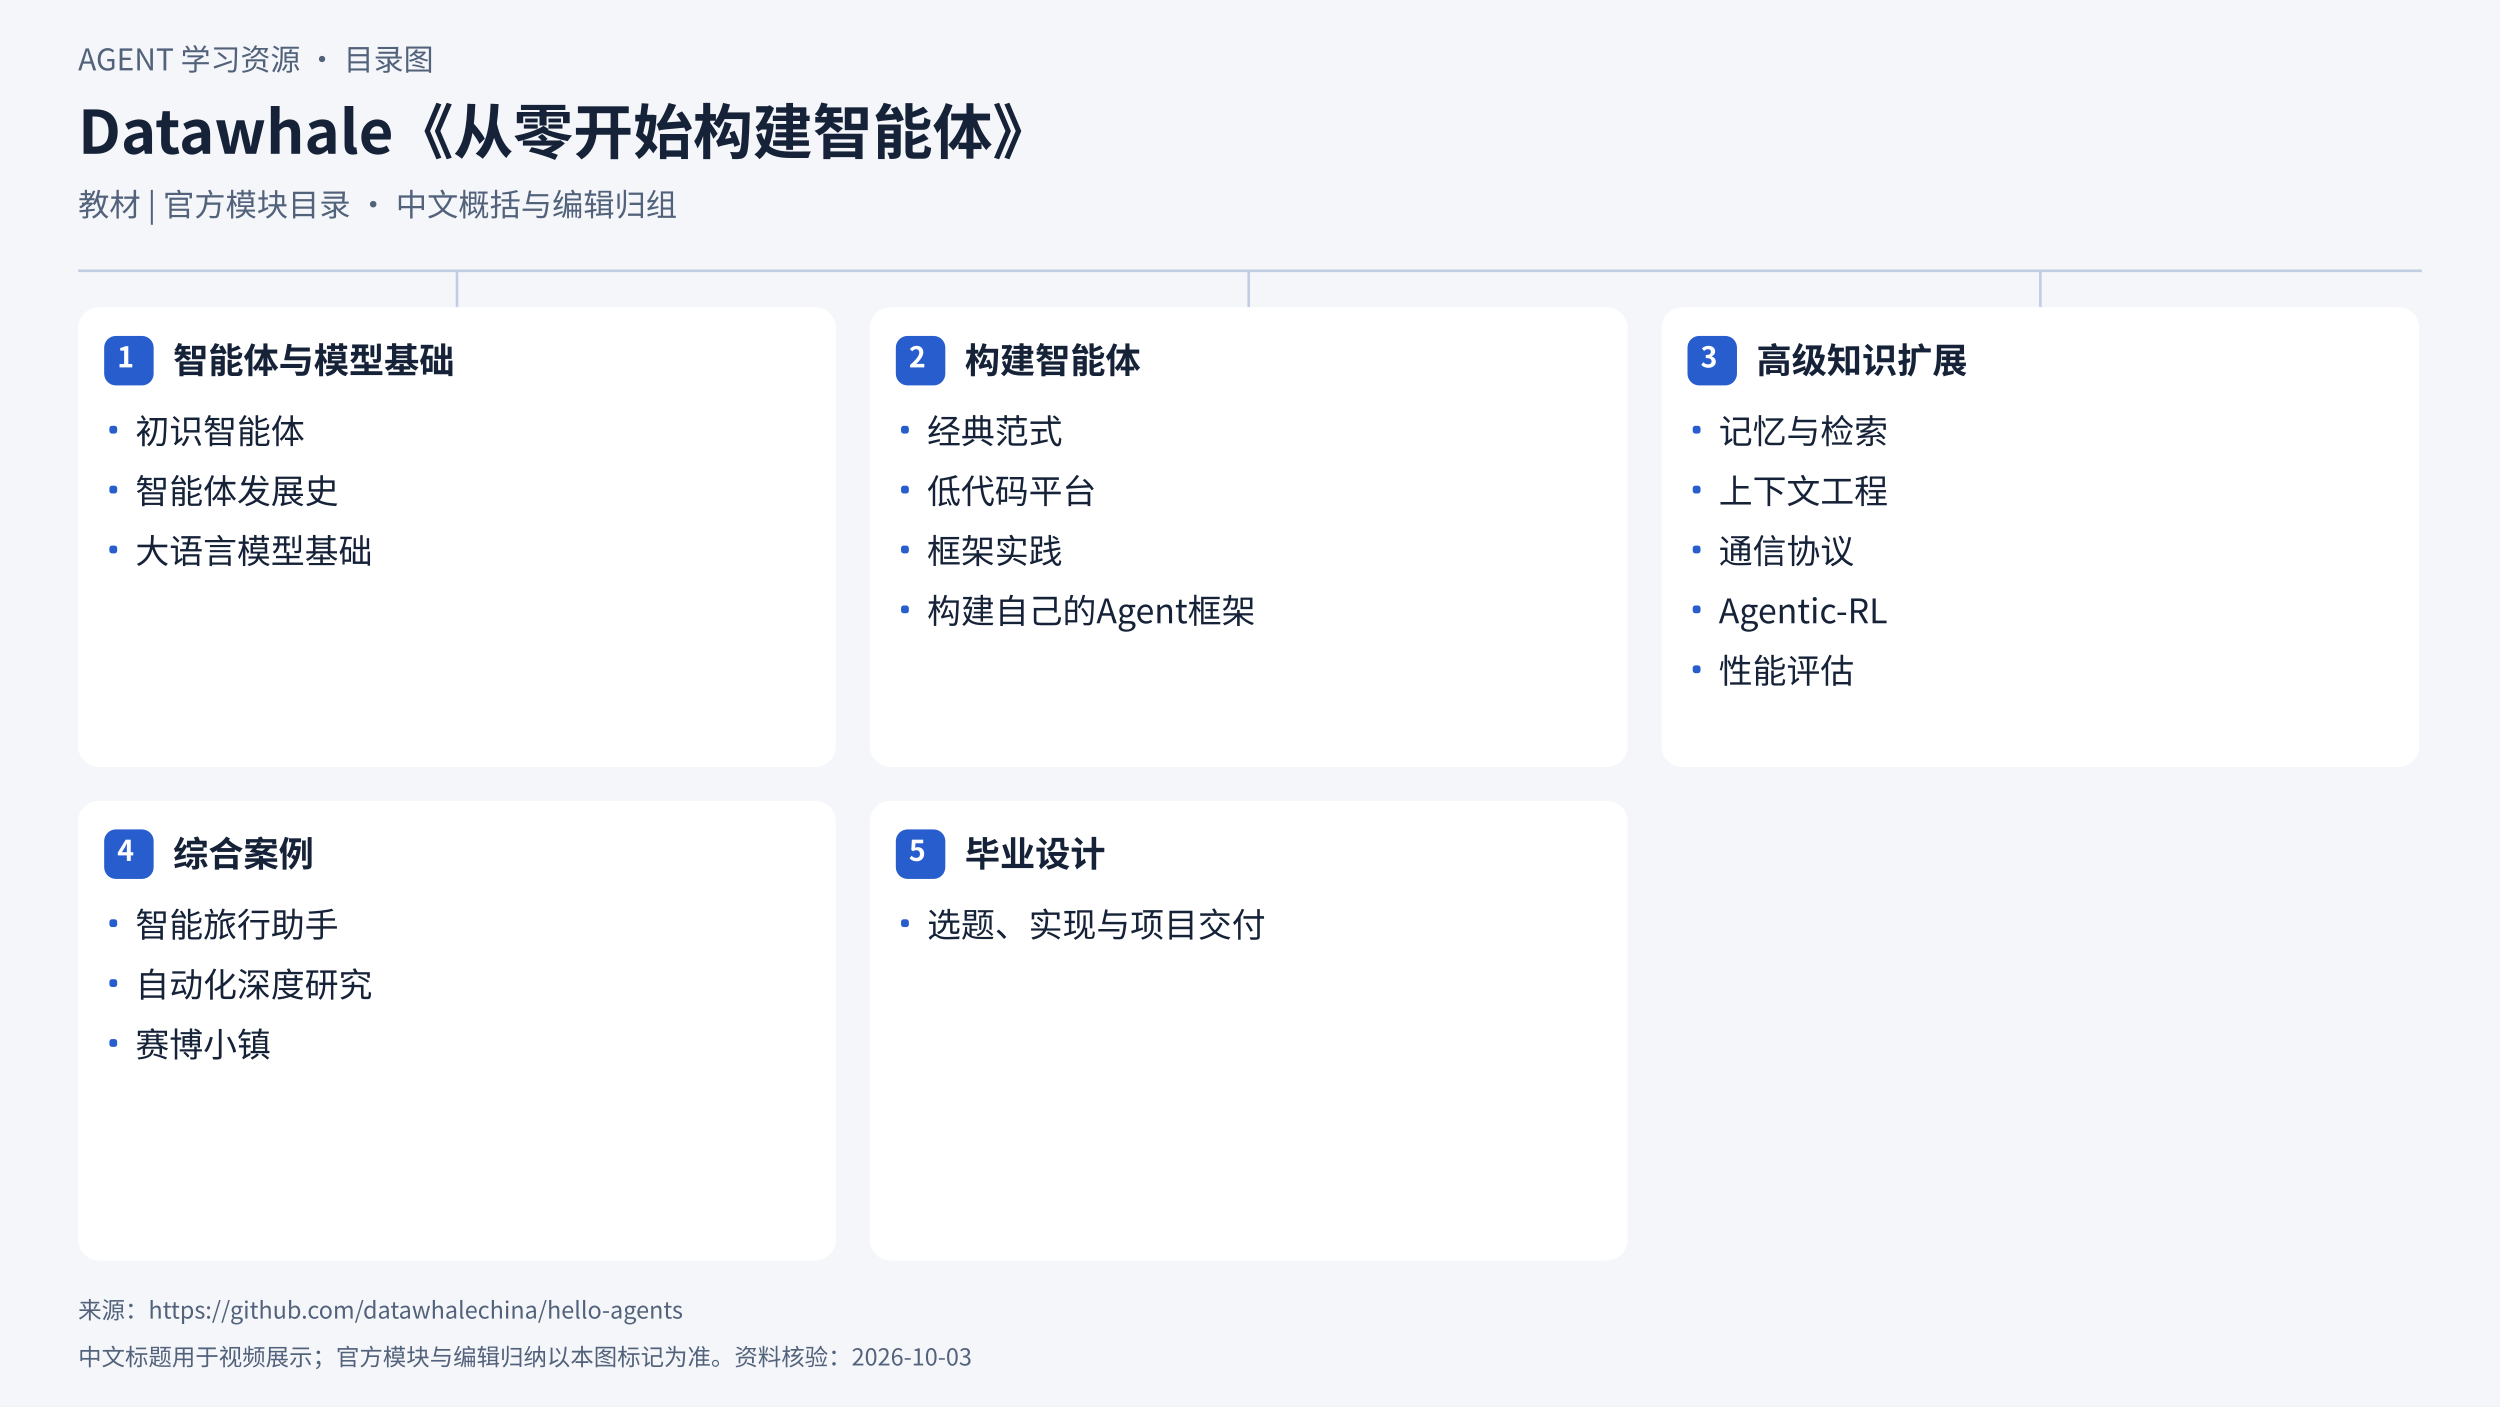
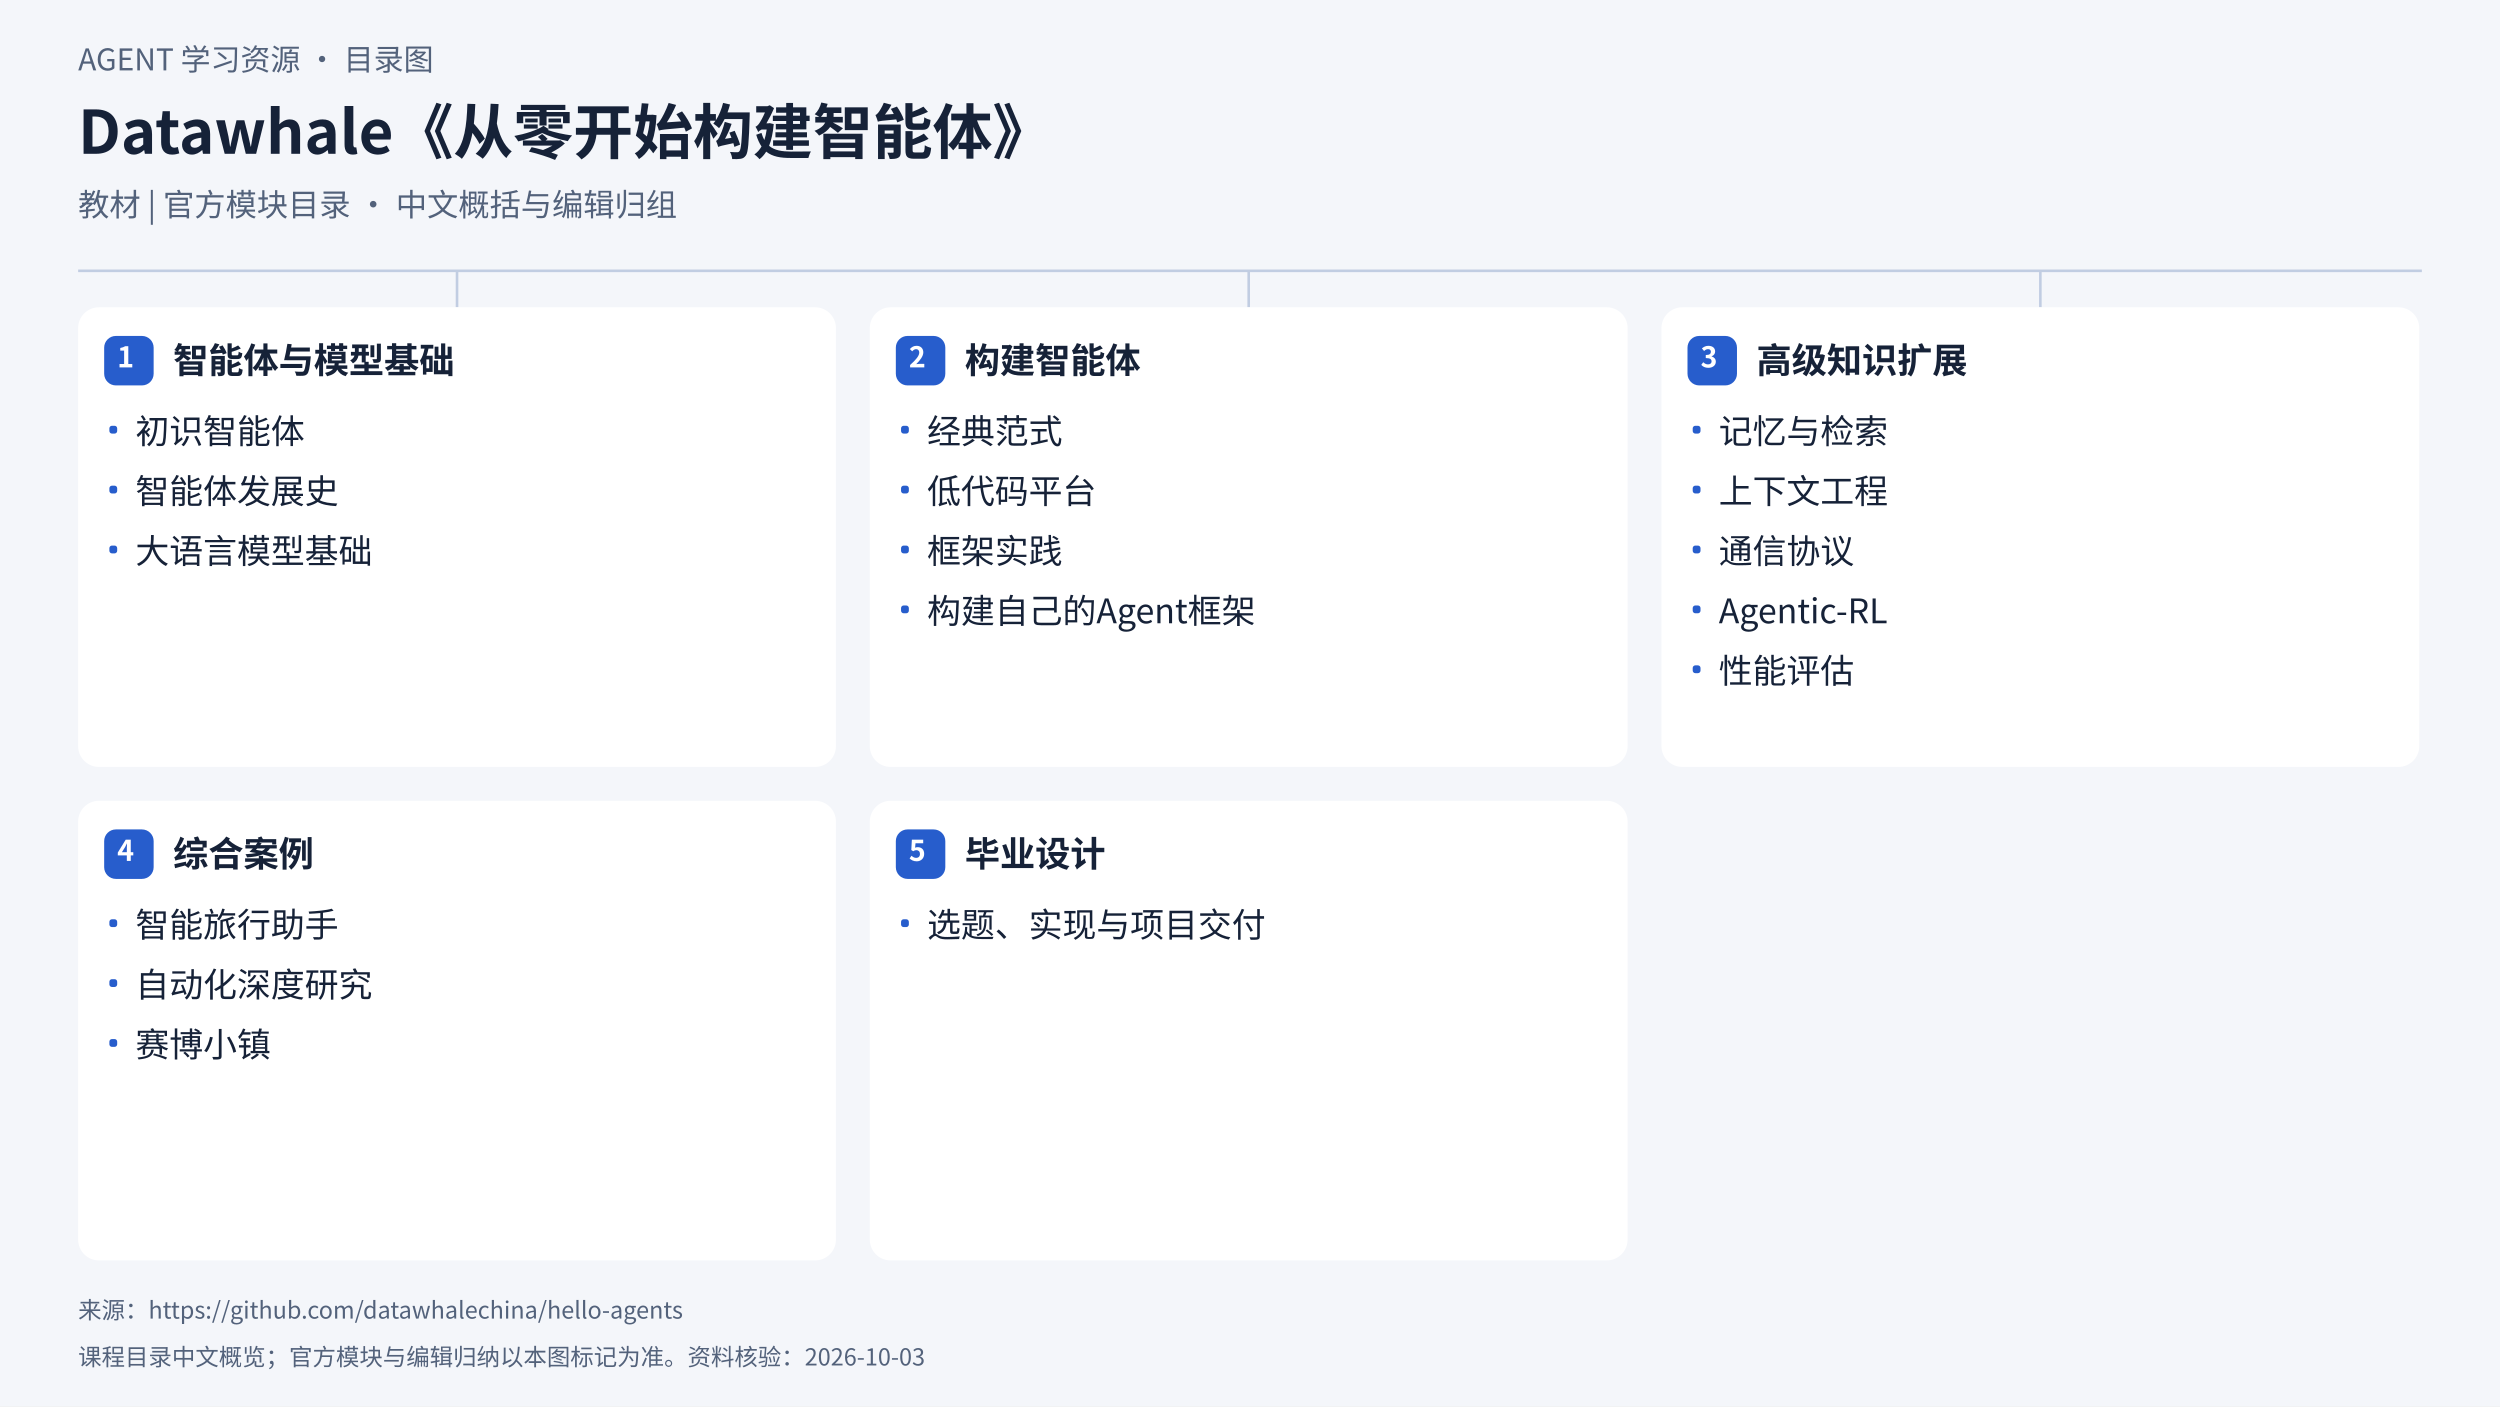
<svg xmlns="http://www.w3.org/2000/svg" width="1920" height="1080" viewBox="0 0 1920 1080">
  <rect width="1920" height="1080" fill="#F4F6FA" />
  <style>text{font-family:"Microsoft YaHei","Noto Sans CJK SC",sans-serif}</style>
  <text x="60" y="34" dominant-baseline="text-before-edge" font-size="23" fill="#53627B" font-weight="400">AGENT 学习资源 · 目录图</text>
  <text x="60" y="78" dominant-baseline="text-before-edge" font-size="46" fill="#162238" font-weight="700">Datawhale《从零开始构建智能体》</text>
  <text x="60" y="145" dominant-baseline="text-before-edge" font-size="24" fill="#53627B" font-weight="400">教材  |  官方模块目录 · 中文概括与编辑归组</text>
  <line x1="60" y1="208" x2="1860" y2="208" stroke="#C1CDE2" stroke-width="2" />
  <line x1="351" y1="208" x2="351" y2="236" stroke="#C1CDE2" stroke-width="2" />
  <rect x="60" y="236" width="582" height="353" rx="16" fill="#FFFFFF" />
  <rect x="80" y="258" width="38" height="38" rx="9" fill="#275DCC" />
  <text x="90" y="263" dominant-baseline="text-before-edge" font-size="22" fill="#FFFFFF" font-weight="700">1</text>
  <text x="133" y="263" dominant-baseline="text-before-edge" font-size="27" fill="#162238" font-weight="700">智能体与模型基础</text>
  <rect x="84" y="327" width="6" height="6" rx="2" fill="#275DCC" />
  <text x="104" y="318" dominant-baseline="text-before-edge" font-size="26" fill="#162238" font-weight="400">初识智能体</text>
  <rect x="84" y="373" width="6" height="6" rx="2" fill="#275DCC" />
  <text x="104" y="364" dominant-baseline="text-before-edge" font-size="26" fill="#162238" font-weight="400">智能体发展史</text>
  <rect x="84" y="419" width="6" height="6" rx="2" fill="#275DCC" />
  <text x="104" y="410" dominant-baseline="text-before-edge" font-size="26" fill="#162238" font-weight="400">大语言模型基础</text>
  <line x1="959" y1="208" x2="959" y2="236" stroke="#C1CDE2" stroke-width="2" />
  <rect x="668" y="236" width="582" height="353" rx="16" fill="#FFFFFF" />
  <rect x="688" y="258" width="38" height="38" rx="9" fill="#275DCC" />
  <text x="698" y="263" dominant-baseline="text-before-edge" font-size="22" fill="#FFFFFF" font-weight="700">2</text>
  <text x="741" y="263" dominant-baseline="text-before-edge" font-size="27" fill="#162238" font-weight="700">构建智能体</text>
  <rect x="692" y="327" width="6" height="6" rx="2" fill="#275DCC" />
  <text x="712" y="318" dominant-baseline="text-before-edge" font-size="26" fill="#162238" font-weight="400">经典范式</text>
  <rect x="692" y="373" width="6" height="6" rx="2" fill="#275DCC" />
  <text x="712" y="364" dominant-baseline="text-before-edge" font-size="26" fill="#162238" font-weight="400">低代码平台</text>
  <rect x="692" y="419" width="6" height="6" rx="2" fill="#275DCC" />
  <text x="712" y="410" dominant-baseline="text-before-edge" font-size="26" fill="#162238" font-weight="400">框架实践</text>
  <rect x="692" y="465" width="6" height="6" rx="2" fill="#275DCC" />
  <text x="712" y="456" dominant-baseline="text-before-edge" font-size="26" fill="#162238" font-weight="400">构建自己的Agent框架</text>
  <line x1="1567" y1="208" x2="1567" y2="236" stroke="#C1CDE2" stroke-width="2" />
  <rect x="1276" y="236" width="582" height="353" rx="16" fill="#FFFFFF" />
  <rect x="1296" y="258" width="38" height="38" rx="9" fill="#275DCC" />
  <text x="1306" y="263" dominant-baseline="text-before-edge" font-size="22" fill="#FFFFFF" font-weight="700">3</text>
  <text x="1349" y="263" dominant-baseline="text-before-edge" font-size="27" fill="#162238" font-weight="700">高级知识扩展</text>
  <rect x="1300" y="327" width="6" height="6" rx="2" fill="#275DCC" />
  <text x="1320" y="318" dominant-baseline="text-before-edge" font-size="26" fill="#162238" font-weight="400">记忆与检索</text>
  <rect x="1300" y="373" width="6" height="6" rx="2" fill="#275DCC" />
  <text x="1320" y="364" dominant-baseline="text-before-edge" font-size="26" fill="#162238" font-weight="400">上下文工程</text>
  <rect x="1300" y="419" width="6" height="6" rx="2" fill="#275DCC" />
  <text x="1320" y="410" dominant-baseline="text-before-edge" font-size="26" fill="#162238" font-weight="400">通信协议</text>
  <rect x="1300" y="465" width="6" height="6" rx="2" fill="#275DCC" />
  <text x="1320" y="456" dominant-baseline="text-before-edge" font-size="26" fill="#162238" font-weight="400">Agentic-RL</text>
  <rect x="1300" y="511" width="6" height="6" rx="2" fill="#275DCC" />
  <text x="1320" y="502" dominant-baseline="text-before-edge" font-size="26" fill="#162238" font-weight="400">性能评估</text>
  <rect x="60" y="615" width="582" height="353" rx="16" fill="#FFFFFF" />
  <rect x="80" y="637" width="38" height="38" rx="9" fill="#275DCC" />
  <text x="90" y="642" dominant-baseline="text-before-edge" font-size="22" fill="#FFFFFF" font-weight="700">4</text>
  <text x="133" y="642" dominant-baseline="text-before-edge" font-size="27" fill="#162238" font-weight="700">综合案例</text>
  <rect x="84" y="706" width="6" height="6" rx="2" fill="#275DCC" />
  <text x="104" y="697" dominant-baseline="text-before-edge" font-size="26" fill="#162238" font-weight="400">智能旅行助手</text>
  <rect x="84" y="752" width="6" height="6" rx="2" fill="#275DCC" />
  <text x="104" y="743" dominant-baseline="text-before-edge" font-size="26" fill="#162238" font-weight="400">自动化深度研究</text>
  <rect x="84" y="798" width="6" height="6" rx="2" fill="#275DCC" />
  <text x="104" y="789" dominant-baseline="text-before-edge" font-size="26" fill="#162238" font-weight="400">赛博小镇</text>
  <rect x="668" y="615" width="582" height="353" rx="16" fill="#FFFFFF" />
  <rect x="688" y="637" width="38" height="38" rx="9" fill="#275DCC" />
  <text x="698" y="642" dominant-baseline="text-before-edge" font-size="22" fill="#FFFFFF" font-weight="700">5</text>
  <text x="741" y="642" dominant-baseline="text-before-edge" font-size="27" fill="#162238" font-weight="700">毕业设计</text>
  <rect x="692" y="706" width="6" height="6" rx="2" fill="#275DCC" />
  <text x="712" y="697" dominant-baseline="text-before-edge" font-size="26" fill="#162238" font-weight="400">选题、实现与项目交付</text>
  <text x="60" y="997" dominant-baseline="text-before-edge" font-size="18" fill="#53627B" font-weight="400">来源：https://github.com/datawhalechina/hello-agents</text>
-   <text x="60" y="1033" dominant-baseline="text-before-edge" font-size="18" fill="#53627B" font-weight="400">中文标题用于视频展示；官方模块与编辑归纳以本图标记为准。资料核验：2026-10-03</text>
+   <text x="60" y="1033" dominant-baseline="text-before-edge" font-size="18" fill="#53627B" font-weight="400">课程目录中文概览；官方模块与编辑归纳以本图标记为准。资料核验：2026-10-03</text>
</svg>
